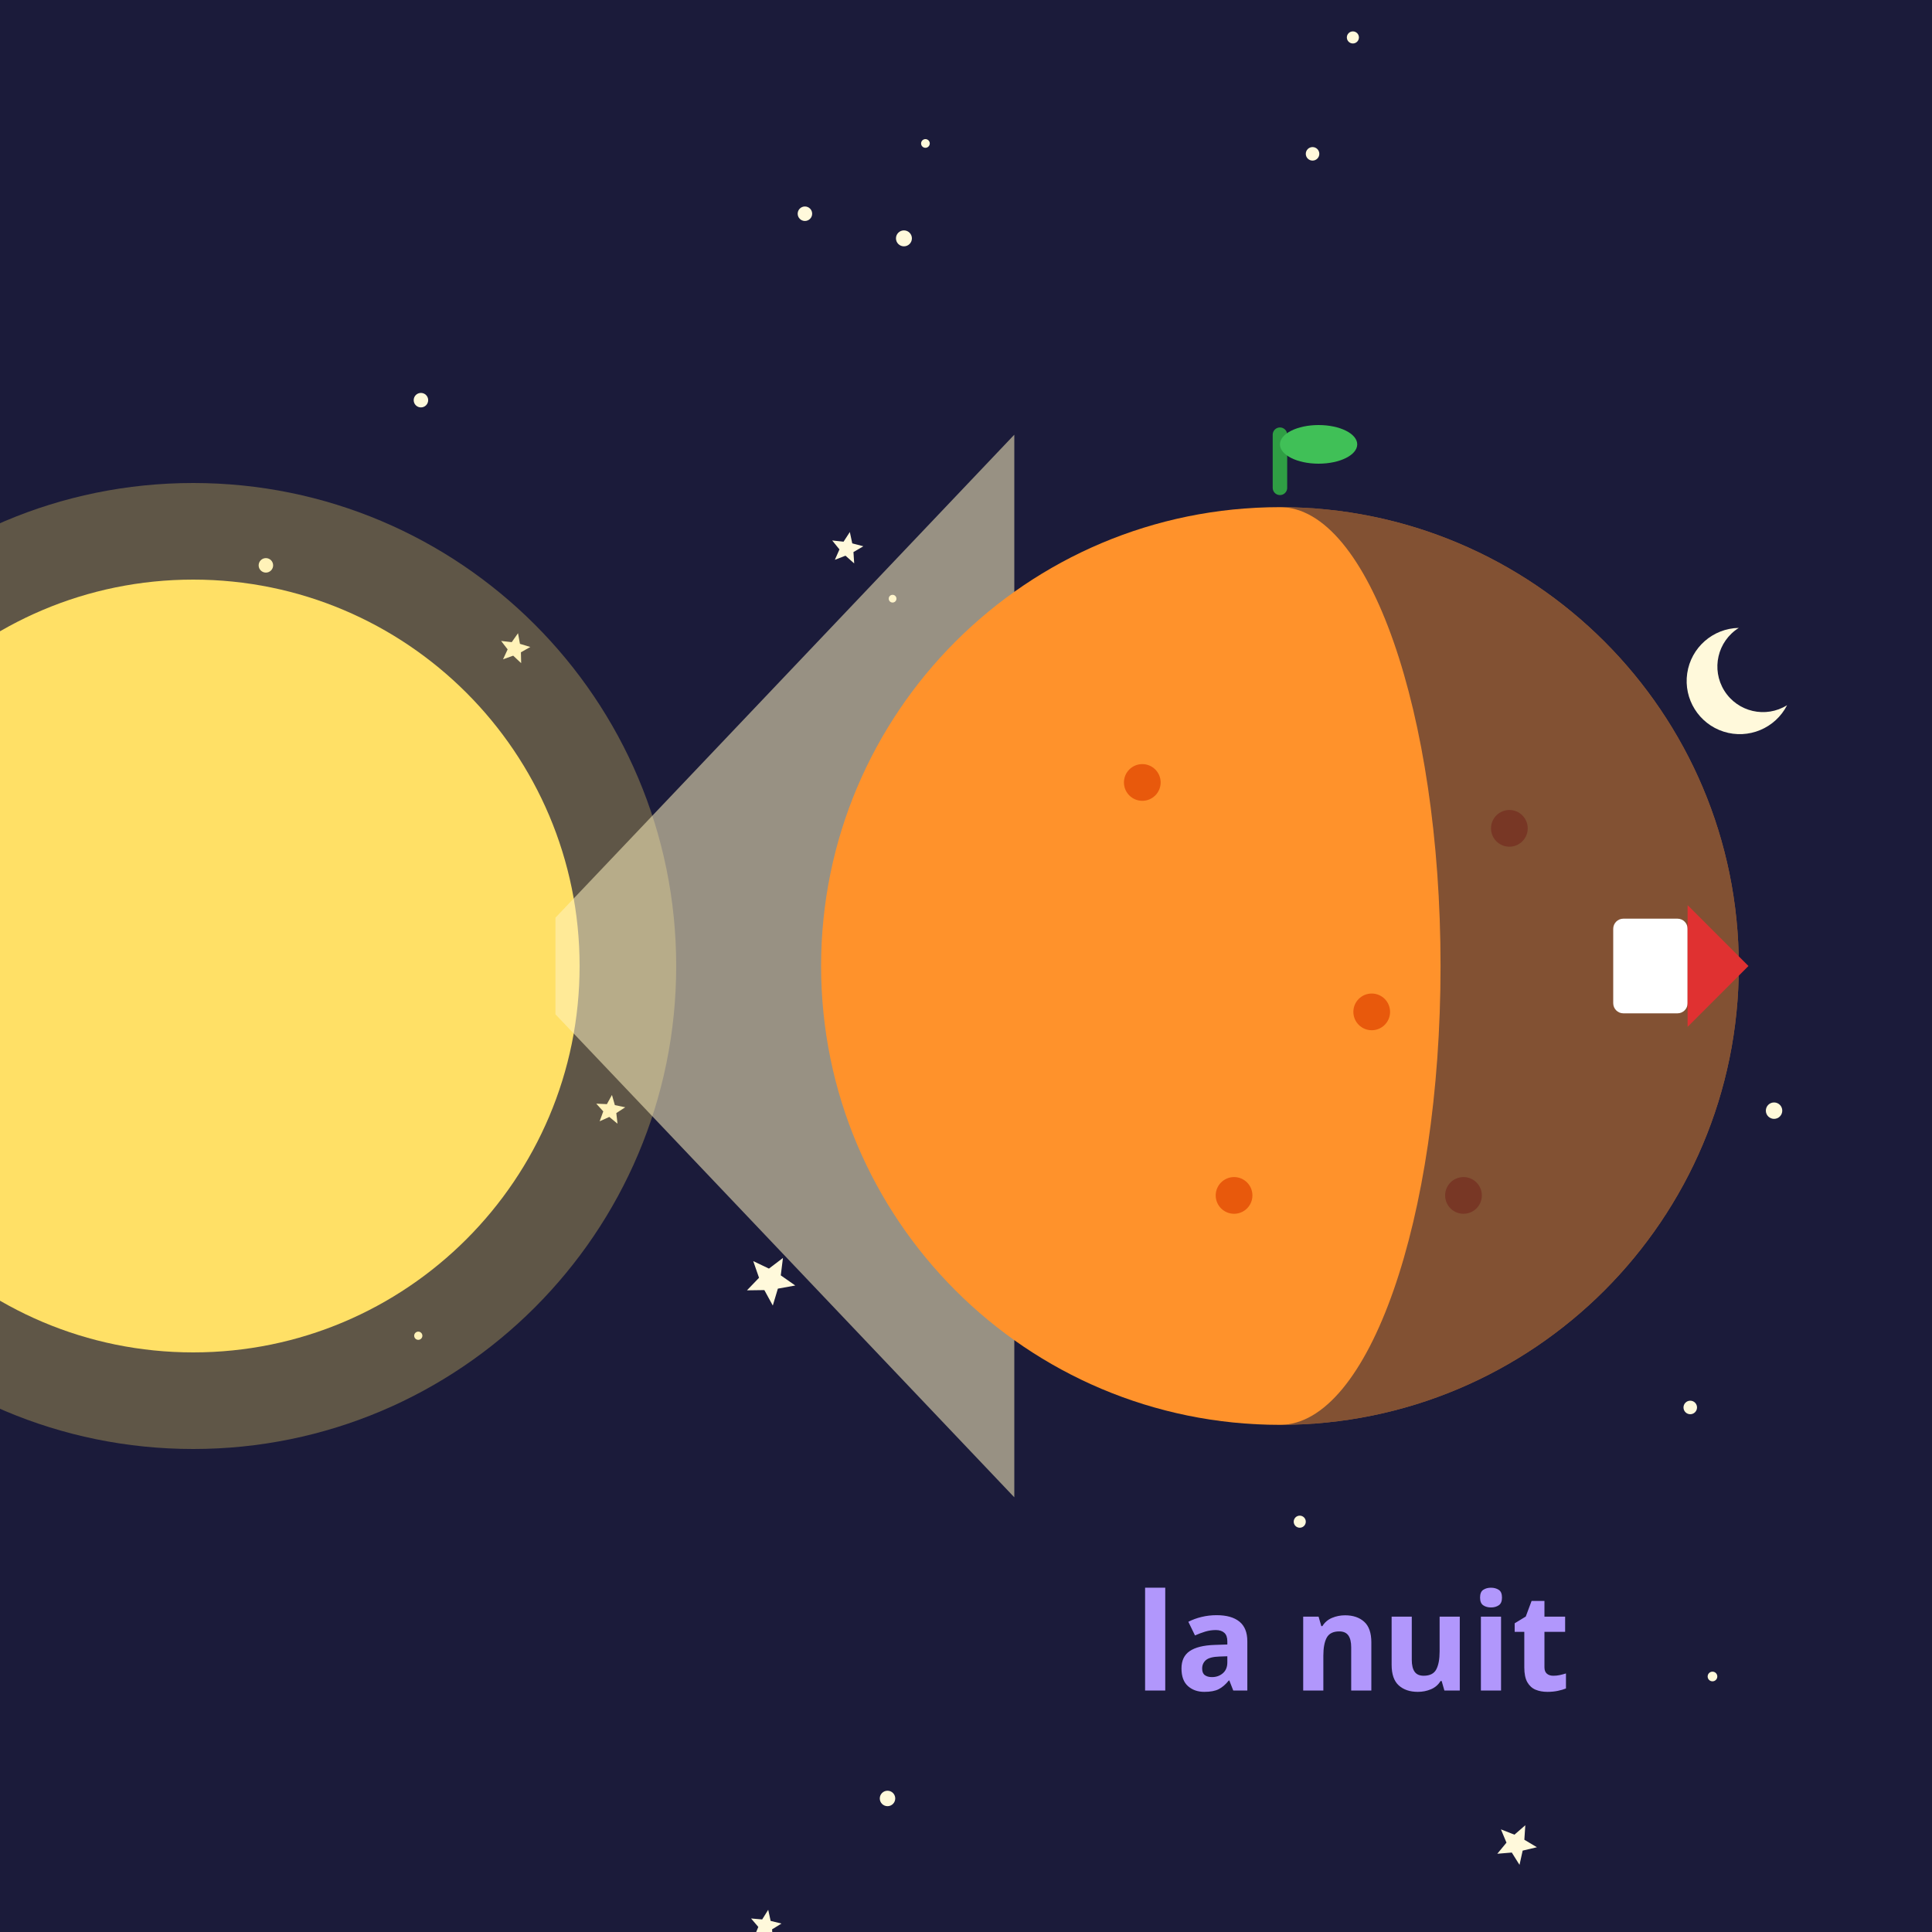
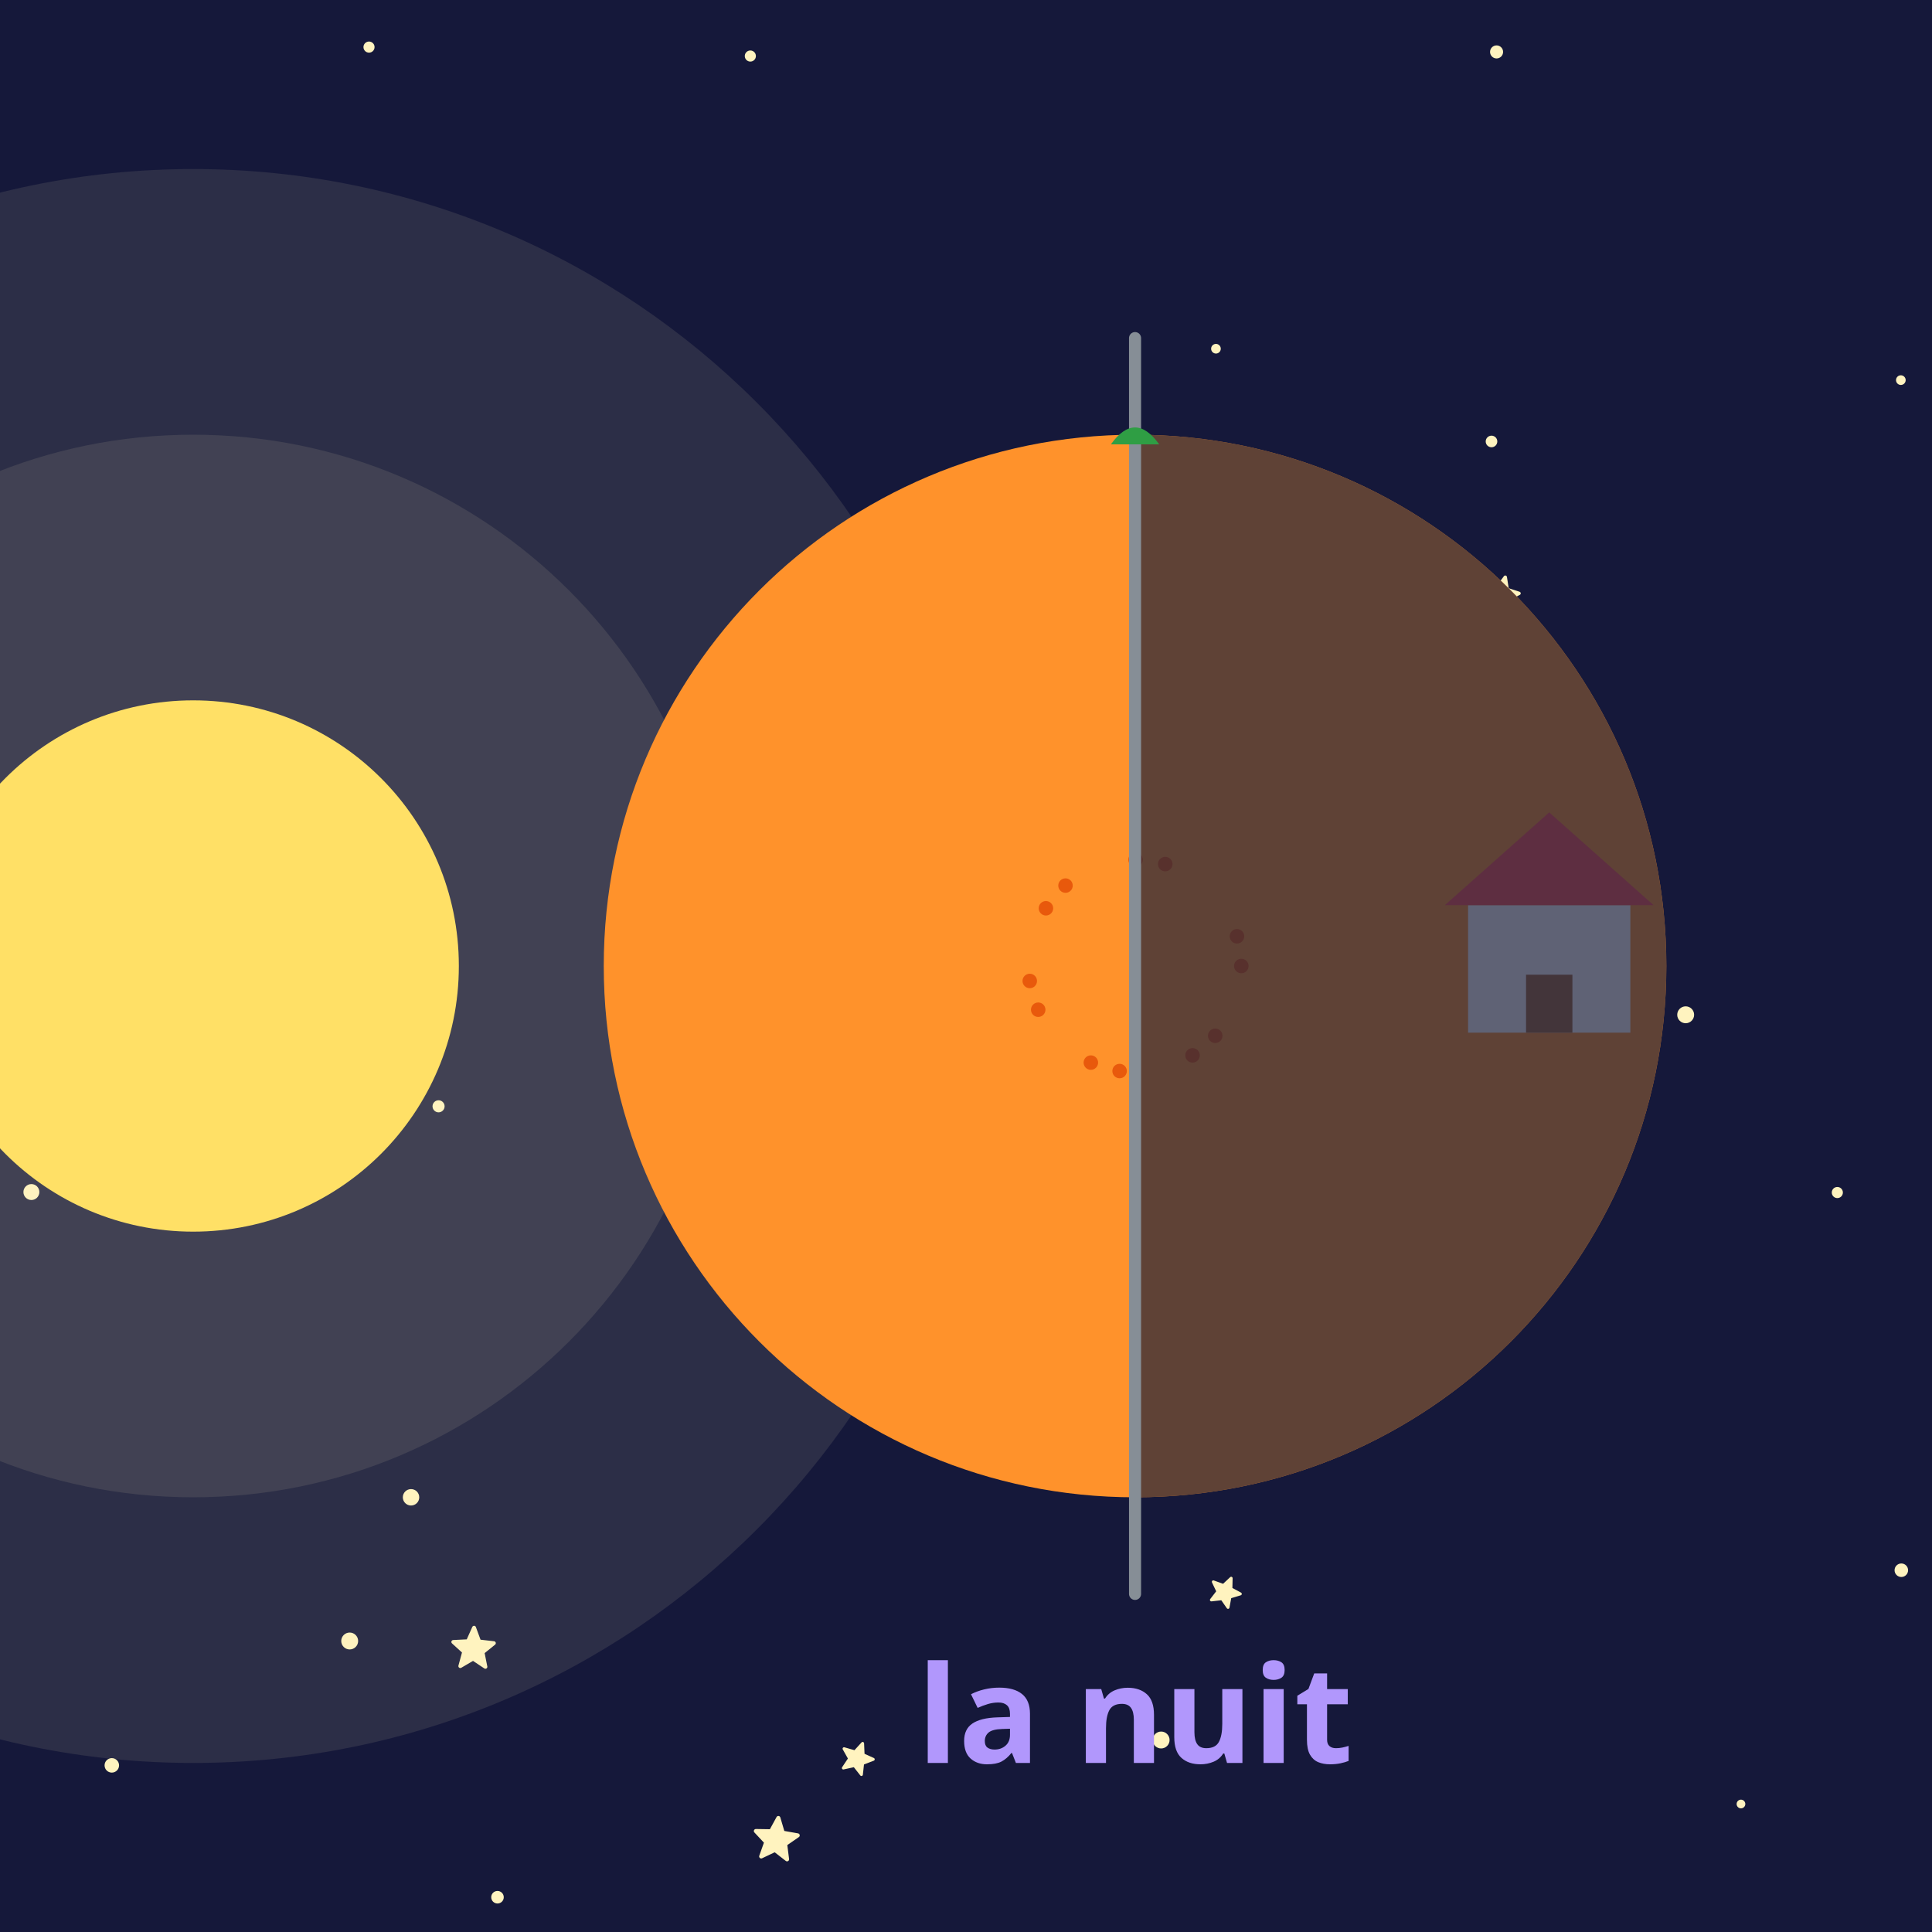
<svg xmlns="http://www.w3.org/2000/svg" viewBox="0 0 800 800" width="800" height="800">
-   <rect x="0" y="0" width="800" height="800" fill="#1b1b3a" />
-   <circle cx="538.2" cy="630.1" r="2.5" fill="#fff9db" />
-   <polygon points="318.1,790.8 319.1,795.4 323.6,796.5 319.7,798.9 320,803.5 316.5,800.5 312.2,802.2 314,797.9 311,794.4 315.6,794.8" fill="#fff9db" />
-   <polygon points="214.5,262.2 215.3,266.6 219.6,267.9 215.7,270.1 215.8,274.6 212.5,271.5 208.3,273 210.2,268.9 207.5,265.4 211.9,265.9" fill="#fff9db" />
-   <polygon points="253.4,453.4 254.6,457.6 258.9,458.5 255.2,460.9 255.7,465.3 252.3,462.5 248.3,464.3 249.8,460.2 246.9,457 251.3,457.2" fill="#fff9db" />
-   <circle cx="433.1" cy="317" r="3.1" fill="#fff9db" />
-   <circle cx="333.3" cy="88.5" r="3" fill="#fff9db" />
-   <polygon points="324.2,520.9 323.3,528.1 329.3,532.3 322.1,533.6 320,540.6 316.5,534.2 309.3,534.3 314.3,529.1 311.9,522.2 318.4,525.3" fill="#fff9db" />
-   <polygon points="631.6,755.8 631.2,761.8 636.4,764.9 630.5,766.3 629.2,772.2 626,767.1 620,767.6 623.8,763 621.5,757.5 627.1,759.7" fill="#fff9db" />
-   <polygon points="635.7,309.2 637.8,315.2 644,316.1 639,319.8 640,326 634.9,322.4 629.3,325.3 631.2,319.3 626.7,314.9 633,314.8" fill="#fff9db" />
-   <circle cx="560.2" cy="15.5" r="2.5" fill="#fff9db" />
-   <circle cx="103.4" cy="389.4" r="2.2" fill="#fff9db" />
-   <circle cx="709.1" cy="694.2" r="2" fill="#fff9db" />
-   <polygon points="31.8,298.1 33.2,304.5 39.6,306.1 34,309.5 34.4,316 29.5,311.8 23.4,314.2 25.9,308.2 21.7,303.1 28.3,303.7" fill="#fff9db" />
-   <circle cx="110.1" cy="234.1" r="3" fill="#fff9db" />
-   <circle cx="369.6" cy="247.9" r="1.6" fill="#fff9db" />
-   <circle cx="173.2" cy="553.1" r="1.7" fill="#fff9db" />
-   <circle cx="61.8" cy="409.6" r="1.5" fill="#fff9db" />
-   <polygon points="351.9,220.3 352.9,225 357.5,226.2 353.4,228.6 353.7,233.3 350.1,230.1 345.7,231.8 347.6,227.5 344.6,223.8 349.3,224.3" fill="#fff9db" />
-   <circle cx="374.3" cy="98.7" r="3.3" fill="#fff9db" />
-   <circle cx="543.5" cy="63.7" r="2.8" fill="#fff9db" />
-   <circle cx="16.8" cy="313.9" r="3.4" fill="#fff9db" />
-   <circle cx="734.6" cy="459.9" r="3.4" fill="#fff9db" />
-   <polygon points="178.2,403.2 178.1,410 184.1,413.2 177.6,415.2 176.4,421.9 172.5,416.3 165.8,417.2 169.9,411.8 166.9,405.7 173.3,407.9" fill="#fff9db" />
-   <circle cx="174.3" cy="165.7" r="3" fill="#fff9db" />
-   <circle cx="116" cy="265.5" r="2" fill="#fff9db" />
-   <circle cx="699.9" cy="582.8" r="2.8" fill="#fff9db" />
-   <circle cx="541.4" cy="235.5" r="2.4" fill="#fff9db" />
-   <circle cx="383.2" cy="59.4" r="1.8" fill="#fff9db" />
-   <circle cx="367.5" cy="744.7" r="3.2" fill="#fff9db" />
-   <circle cx="213.2" cy="378.8" r="2.1" fill="#fff9db" />
-   <circle cx="80" cy="400" r="160" fill="#ffe066" />
-   <circle cx="80" cy="400" r="200" fill="#ffe066" opacity="0.3" />
-   <polygon points="230,380 230,420 420,620 420,180" fill="#fff3bf" opacity="0.55" />
-   <circle cx="530" cy="400" r="190" fill="#ff922b" />
-   <circle cx="473" cy="324" r="7.6" fill="#e8590c" />
-   <circle cx="568" cy="419" r="7.6" fill="#e8590c" />
-   <circle cx="511" cy="495" r="7.6" fill="#e8590c" />
-   <circle cx="625" cy="343" r="7.6" fill="#e8590c" />
-   <circle cx="606" cy="495" r="7.6" fill="#e8590c" />
-   <path d="M 530 210 A 190 190 0 0 1 530 590 A 66.5 190 0 0 0 530 210 Z" fill="#1b1b3a" opacity="0.55" />
-   <line x1="530" y1="202" x2="530" y2="180" stroke="#2f9e44" stroke-width="6" stroke-linecap="round" />
-   <ellipse cx="546" cy="184" rx="16" ry="8" fill="#40c057" />
-   <g transform="translate(682 400) rotate(90) scale(1.4 1.4)">
-     <rect x="-14" y="-12" width="28" height="22" rx="3" fill="#fff" />
-     <polygon points="-18,-12 18,-12 0,-30" fill="#e03131" />
+   <rect x="0" y="0" width="800" height="800" fill="#15183a" />
+   <circle cx="760.8" cy="493.8" r="2.3" fill="#fff3bf" />
+   <circle cx="13" cy="493.6" r="3.3" fill="#fff3bf" />
+   <polygon points="509.8,653.5 509.7,657.9 513.6,660 509.3,661.3 508.5,665.6 506,662 501.6,662.5 504.3,659 502.4,655 506.6,656.5" fill="#fff3bf" stroke="#fff3bf" stroke-width="1.2" stroke-linejoin="round" />
+   <polygon points="196.3,674 198.4,679.7 204.5,680.4 199.8,684.2 201,690.2 195.9,686.8 190.6,689.9 192.2,684 187.7,679.9 193.8,679.6" fill="#fff3bf" stroke="#fff3bf" stroke-width="1.6" stroke-linejoin="round" />
+   <circle cx="46.3" cy="731" r="3" fill="#fff3bf" />
+   <circle cx="181.6" cy="458.1" r="2.5" fill="#fff3bf" />
+   <circle cx="720.9" cy="747" r="1.8" fill="#fff3bf" />
+   <circle cx="480.8" cy="720.5" r="3.5" fill="#fff3bf" />
+   <circle cx="619.7" cy="21.5" r="2.7" fill="#fff3bf" />
+   <circle cx="507" cy="613.2" r="2.6" fill="#fff3bf" />
+   <circle cx="170.2" cy="620" r="3.4" fill="#fff3bf" />
+   <circle cx="310.7" cy="23.2" r="2.3" fill="#fff3bf" />
+   <circle cx="144.8" cy="679.5" r="3.5" fill="#fff3bf" />
+   <polygon points="432.6,566.9 432.3,571.1 435.8,573.3 431.7,574.3 430.7,578.3 428.5,574.7 424.3,575 427.1,571.8 425.6,567.9 429.4,569.6" fill="#fff3bf" stroke="#fff3bf" stroke-width="1.1" stroke-linejoin="round" />
+   <circle cx="503.5" cy="144.4" r="2" fill="#fff3bf" />
+   <circle cx="206" cy="785.6" r="2.6" fill="#fff3bf" />
+   <circle cx="617.6" cy="182.8" r="2.4" fill="#fff3bf" />
+   <circle cx="133.5" cy="394" r="1.7" fill="#fff3bf" />
+   <circle cx="569.4" cy="441.3" r="3" fill="#fff3bf" />
+   <circle cx="304.6" cy="514.9" r="2.2" fill="#fff3bf" />
+   <circle cx="8" cy="375.7" r="2.7" fill="#fff3bf" />
+   <circle cx="787.1" cy="157.4" r="2" fill="#fff3bf" />
+   <circle cx="536.9" cy="489.5" r="2.6" fill="#fff3bf" />
+   <polygon points="623.3,239 624.1,244.1 629,245.7 624.4,248.1 624.5,253.3 620.8,249.6 615.8,251.2 618.2,246.6 615.1,242.4 620.2,243.2" fill="#fff3bf" stroke="#fff3bf" stroke-width="1.4" stroke-linejoin="round" />
+   <circle cx="698" cy="420.2" r="3.5" fill="#fff3bf" />
+   <circle cx="787.3" cy="650.2" r="2.8" fill="#fff3bf" />
+   <polygon points="357.2,721.9 357.4,726.6 361.6,728.5 357.2,730.2 356.7,734.8 353.8,731.1 349.2,732.1 351.8,728.2 349.5,724.1 354,725.4" fill="#fff3bf" stroke="#fff3bf" stroke-width="1.2" stroke-linejoin="round" />
+   <circle cx="152.8" cy="19.5" r="2.3" fill="#fff3bf" />
+   <circle cx="454.6" cy="706.9" r="2.3" fill="#fff3bf" />
+   <polygon points="322.3,752.8 324.1,758.9 330.3,760 325.1,763.6 325.9,769.9 320.9,766 315.2,768.7 317.3,762.8 313,758.2 319.3,758.3" fill="#fff3bf" stroke="#fff3bf" stroke-width="1.7" stroke-linejoin="round" />
+   <circle cx="80" cy="400" r="330" fill="#fff3bf" opacity="0.1" />
+   <circle cx="80" cy="400" r="220" fill="#fff3bf" opacity="0.1" />
+   <circle cx="80" cy="400" r="110" fill="#ffe066" />
+   <g>
+     <circle cx="470" cy="400" r="220" fill="#ff922b" />
+     <clipPath id="o15">
+       <circle cx="470" cy="400" r="220" fill="#000" />
+     </clipPath>
+     <g clip-path="url(#o15)">
+       <circle cx="514" cy="400" r="3" fill="#e8590c" />
+       <circle cx="493.8" cy="437" r="3" fill="#e8590c" />
+       <circle cx="451.7" cy="440" r="3" fill="#e8590c" />
+       <circle cx="426.4" cy="406.2" r="3" fill="#e8590c" />
+       <circle cx="441.2" cy="366.7" r="3" fill="#e8590c" />
+       <circle cx="482.5" cy="357.8" r="3" fill="#e8590c" />
+       <circle cx="512.2" cy="387.7" r="3" fill="#e8590c" />
+       <circle cx="503.2" cy="428.9" r="3" fill="#e8590c" />
+       <circle cx="463.6" cy="443.5" r="3" fill="#e8590c" />
+       <circle cx="429.9" cy="418.1" r="3" fill="#e8590c" />
+       <circle cx="433.1" cy="376.1" r="3" fill="#e8590c" />
+       <circle cx="470.2" cy="356" r="3" fill="#e8590c" />
+     </g>
+     <g transform="translate(641.5 394) scale(2.4 2.4)">
+       <rect x="-14" y="-8" width="28" height="22" fill="#fff" />
+       <polygon points="-18,-8 0,-24 18,-8" fill="#fa5252" />
+       <rect x="-4" y="4" width="8" height="10" fill="#a0693a" />
+     </g>
+     <g transform="rotate(360 470 400)" clip-path="url(#o15)">
+       <rect x="470" y="178" width="222" height="444" fill="#1b1f3b" opacity="0.7" />
+     </g>
+     <line x1="470" y1="140" x2="470" y2="660" stroke="#868e96" stroke-width="5" stroke-linecap="round" />
+     <path d="M 460 184 q 10 -14 20 0" fill="#2f9e44" />
  </g>
-   <text x="560" y="700" font-family="Fredoka, Andika, sans-serif" font-weight="700" font-size="56" text-anchor="middle" fill="#b197fc">la nuit</text>
-   <g transform="translate(720 280)">
-     <path d="M 0 -20 A 22 22 0 1 0 20 12 A 16 16 0 1 1 0 -20 Z" fill="#fff9db" />
-   </g>
+   <text x="470" y="730" font-family="Fredoka, Andika, sans-serif" font-weight="700" font-size="56" text-anchor="middle" fill="#b197fc">la nuit</text>
</svg>
